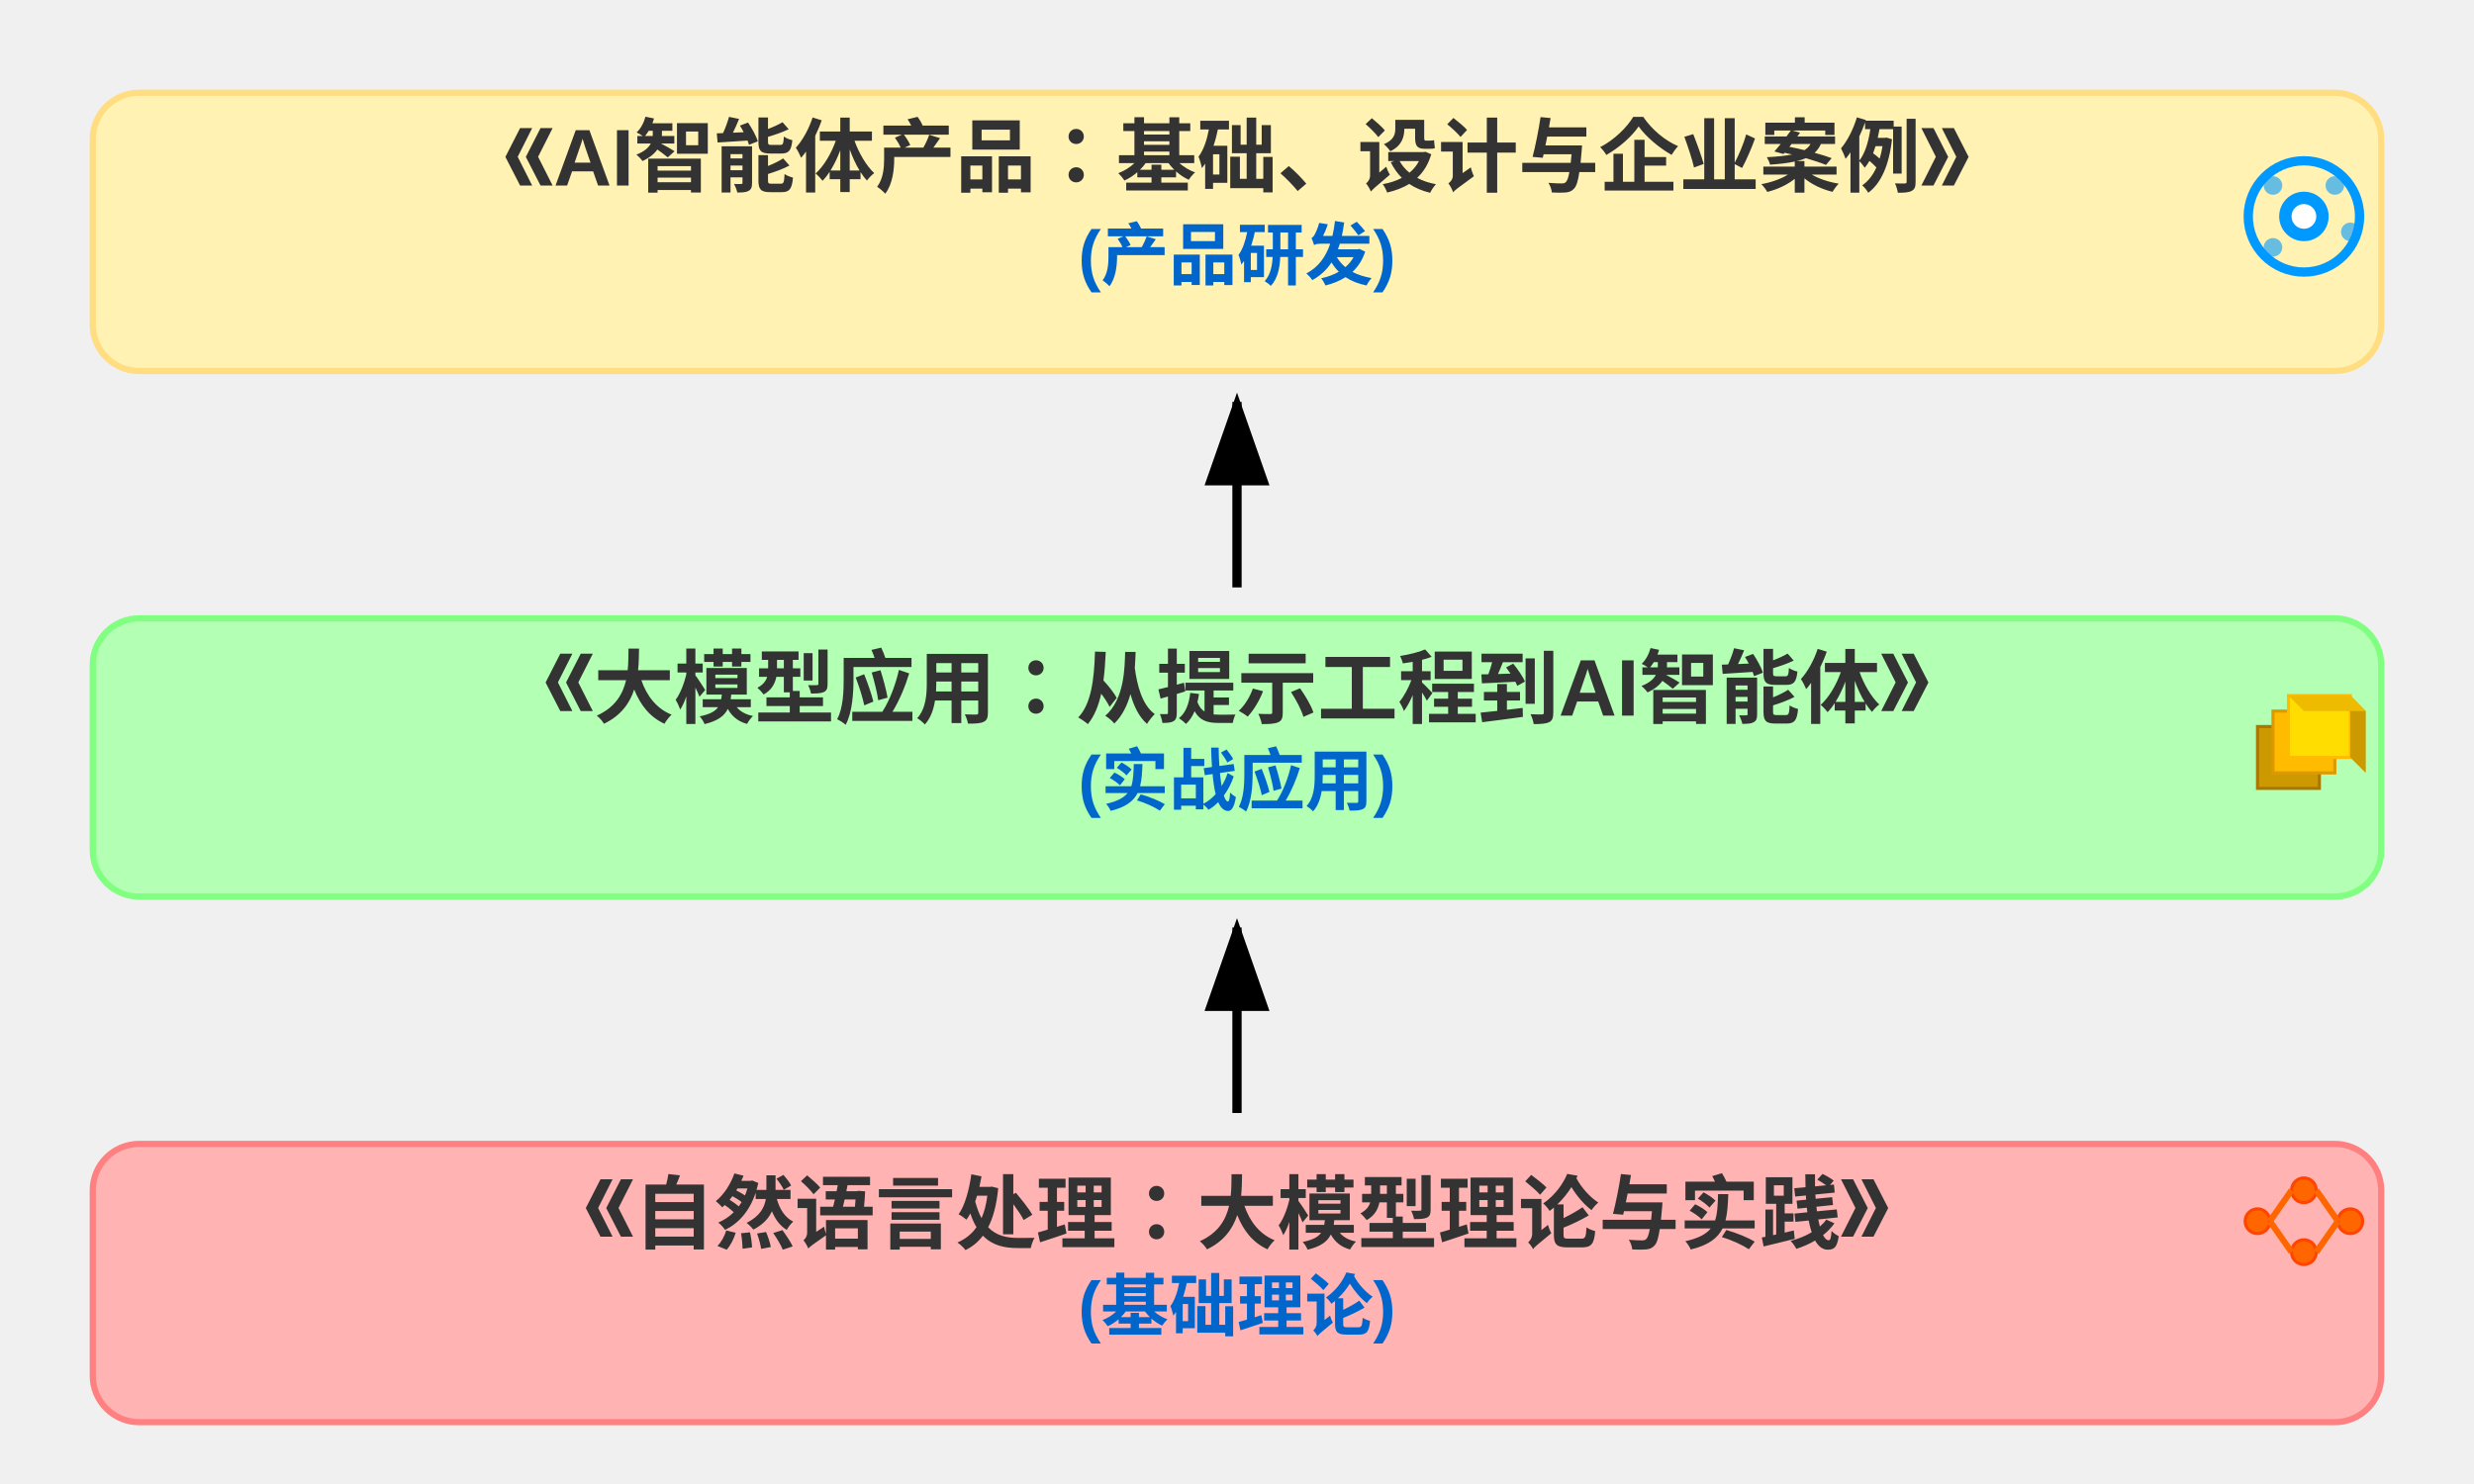
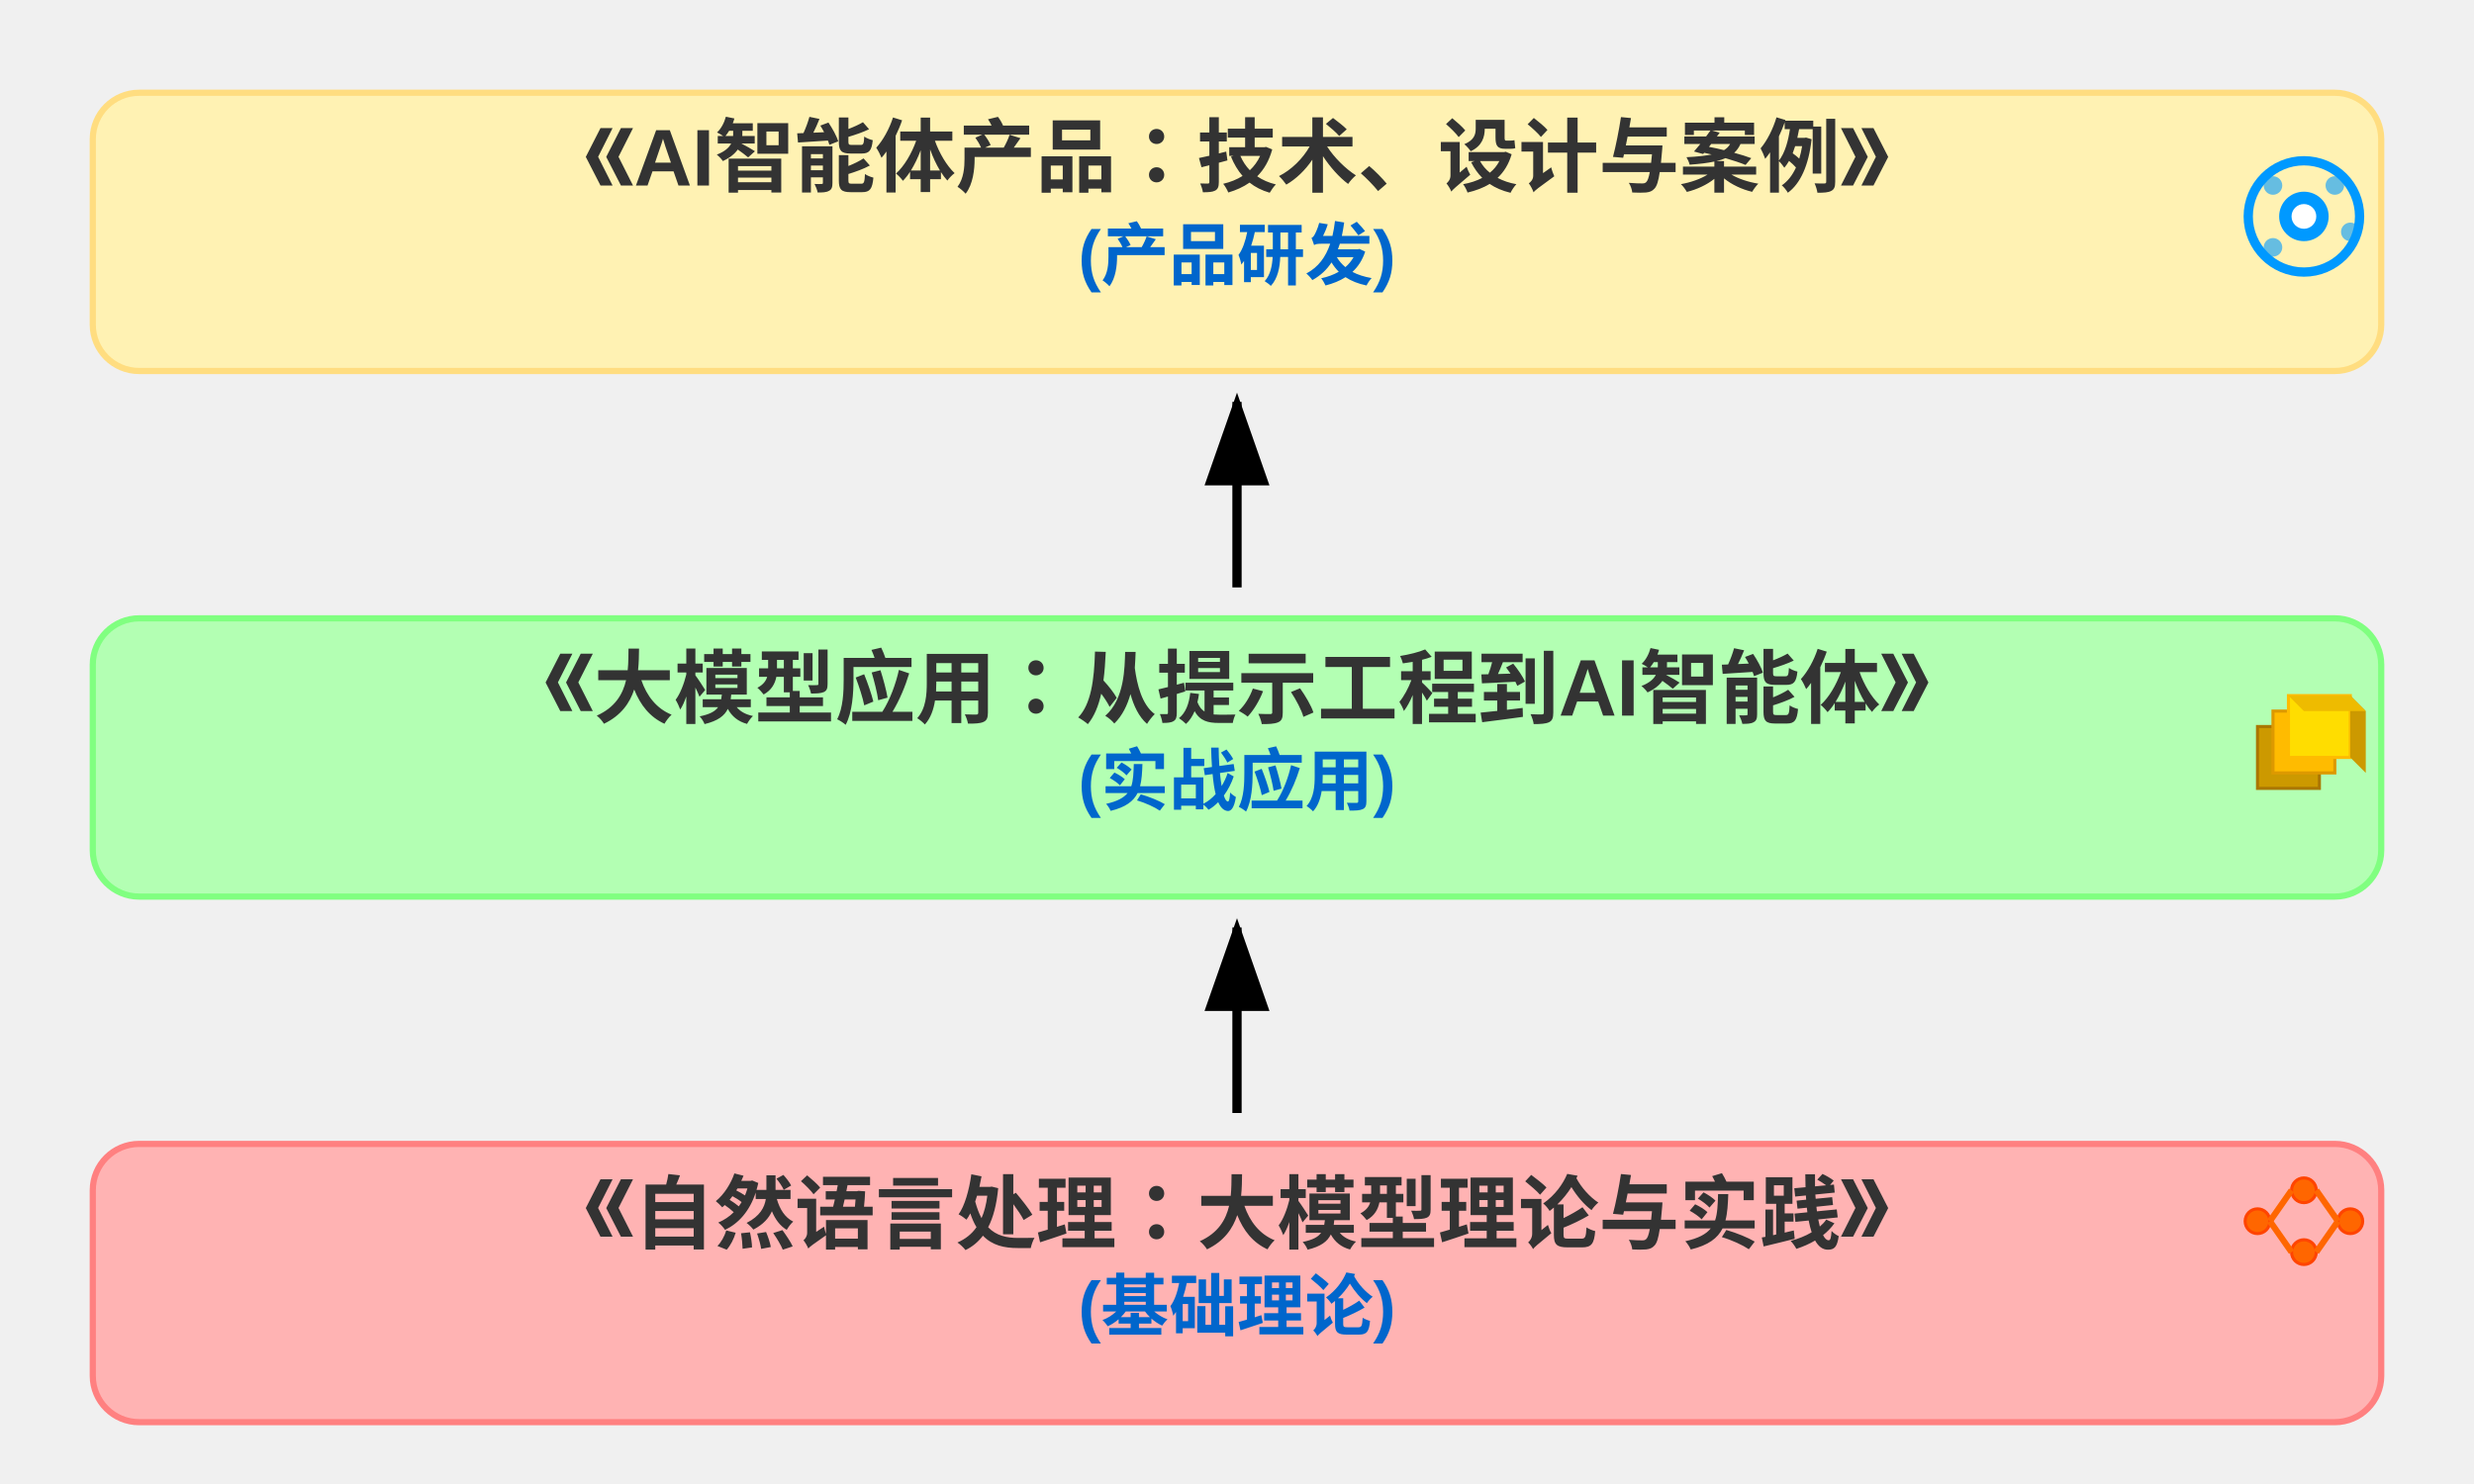
<svg xmlns="http://www.w3.org/2000/svg" viewBox="0 0 800 480">
  <rect x="30" y="370" width="740" height="90" rx="15" fill="#ffb3b3" stroke="#ff8080" stroke-width="2" />
  <text x="400" y="400" text-anchor="middle" font-family="Arial, sans-serif" font-size="26" font-weight="bold" fill="#333">
    《自然语言处理：大模型理论与实践》
  </text>
  <text x="400" y="430" text-anchor="middle" font-family="Arial, sans-serif" font-size="22" fill="#0066cc" font-weight="bold">
    (基础理论)
  </text>
  <g transform="translate(730, 395)">
    <circle cx="0" cy="0" r="4" fill="#ff6600" stroke="#ff4400" stroke-width="1" />
    <circle cx="15" cy="-10" r="4" fill="#ff6600" stroke="#ff4400" stroke-width="1" />
    <circle cx="15" cy="10" r="4" fill="#ff6600" stroke="#ff4400" stroke-width="1" />
    <circle cx="30" cy="0" r="4" fill="#ff6600" stroke="#ff4400" stroke-width="1" />
    <line x1="4" y1="0" x2="11" y2="-10" stroke="#ff6600" stroke-width="2" />
    <line x1="4" y1="0" x2="11" y2="10" stroke="#ff6600" stroke-width="2" />
    <line x1="19" y1="-10" x2="26" y2="0" stroke="#ff6600" stroke-width="2" />
    <line x1="19" y1="10" x2="26" y2="0" stroke="#ff6600" stroke-width="2" />
  </g>
  <path d="M 400 360 L 400 300" fill="none" stroke="black" stroke-width="3" marker-end="url(#arrowhead)" />
  <rect x="30" y="200" width="740" height="90" rx="15" fill="#b3ffb3" stroke="#80ff80" stroke-width="2" />
  <text x="400" y="230" text-anchor="middle" font-family="Arial, sans-serif" font-size="26" font-weight="bold" fill="#333">
    《大模型应用：从提示工程到AI智能体》
  </text>
  <text x="400" y="260" text-anchor="middle" font-family="Arial, sans-serif" font-size="22" fill="#0066cc" font-weight="bold">
    (实战应用)
  </text>
  <g transform="translate(730, 225)">
    <rect x="0" y="10" width="20" height="20" fill="#cc9900" stroke="#aa7700" stroke-width="1" />
    <rect x="5" y="5" width="20" height="20" fill="#ffbb00" stroke="#dd9900" stroke-width="1" />
    <rect x="10" y="0" width="20" height="20" fill="#ffdd00" stroke="#ffbb00" stroke-width="1" />
    <path d="M 30 0 L 35 5 L 35 25 L 30 20 Z" fill="#cc9900" />
    <path d="M 10 0 L 15 5 L 35 5 L 30 0 Z" fill="#eebb00" />
  </g>
  <path d="M 400 190 L 400 130" fill="none" stroke="black" stroke-width="3" marker-end="url(#arrowhead)" />
  <rect x="30" y="30" width="740" height="90" rx="15" fill="#fff2b3" stroke="#ffdd80" stroke-width="2" />
  <text x="400" y="60" text-anchor="middle" font-family="Arial, sans-serif" font-size="26" font-weight="bold" fill="#333">
-     《AI智能体产品：基础、设计与企业案例》
+     《AI智能体产品：技术、设计与案例》
  </text>
  <text x="400" y="90" text-anchor="middle" font-family="Arial, sans-serif" font-size="22" fill="#0066cc" font-weight="bold">
    (产品研发)
  </text>
  <g transform="translate(730, 55)">
    <circle cx="15" cy="15" r="18" fill="none" stroke="#0099ff" stroke-width="3" />
    <circle cx="15" cy="15" r="8" fill="#0099ff" />
    <circle cx="15" cy="15" r="4" fill="white" />
    <circle cx="5" cy="5" r="3" fill="#0099ff" opacity="0.6" />
    <circle cx="25" cy="5" r="3" fill="#0099ff" opacity="0.6" />
    <circle cx="30" cy="20" r="3" fill="#0099ff" opacity="0.6" />
    <circle cx="5" cy="25" r="3" fill="#0099ff" opacity="0.6" />
  </g>
  <defs>
    <marker id="arrowhead" markerWidth="10" markerHeight="7" refX="9" refY="3.5" orient="auto">
      <polygon points="0 0, 10 3.5, 0 7" fill="black" />
    </marker>
  </defs>
</svg>
